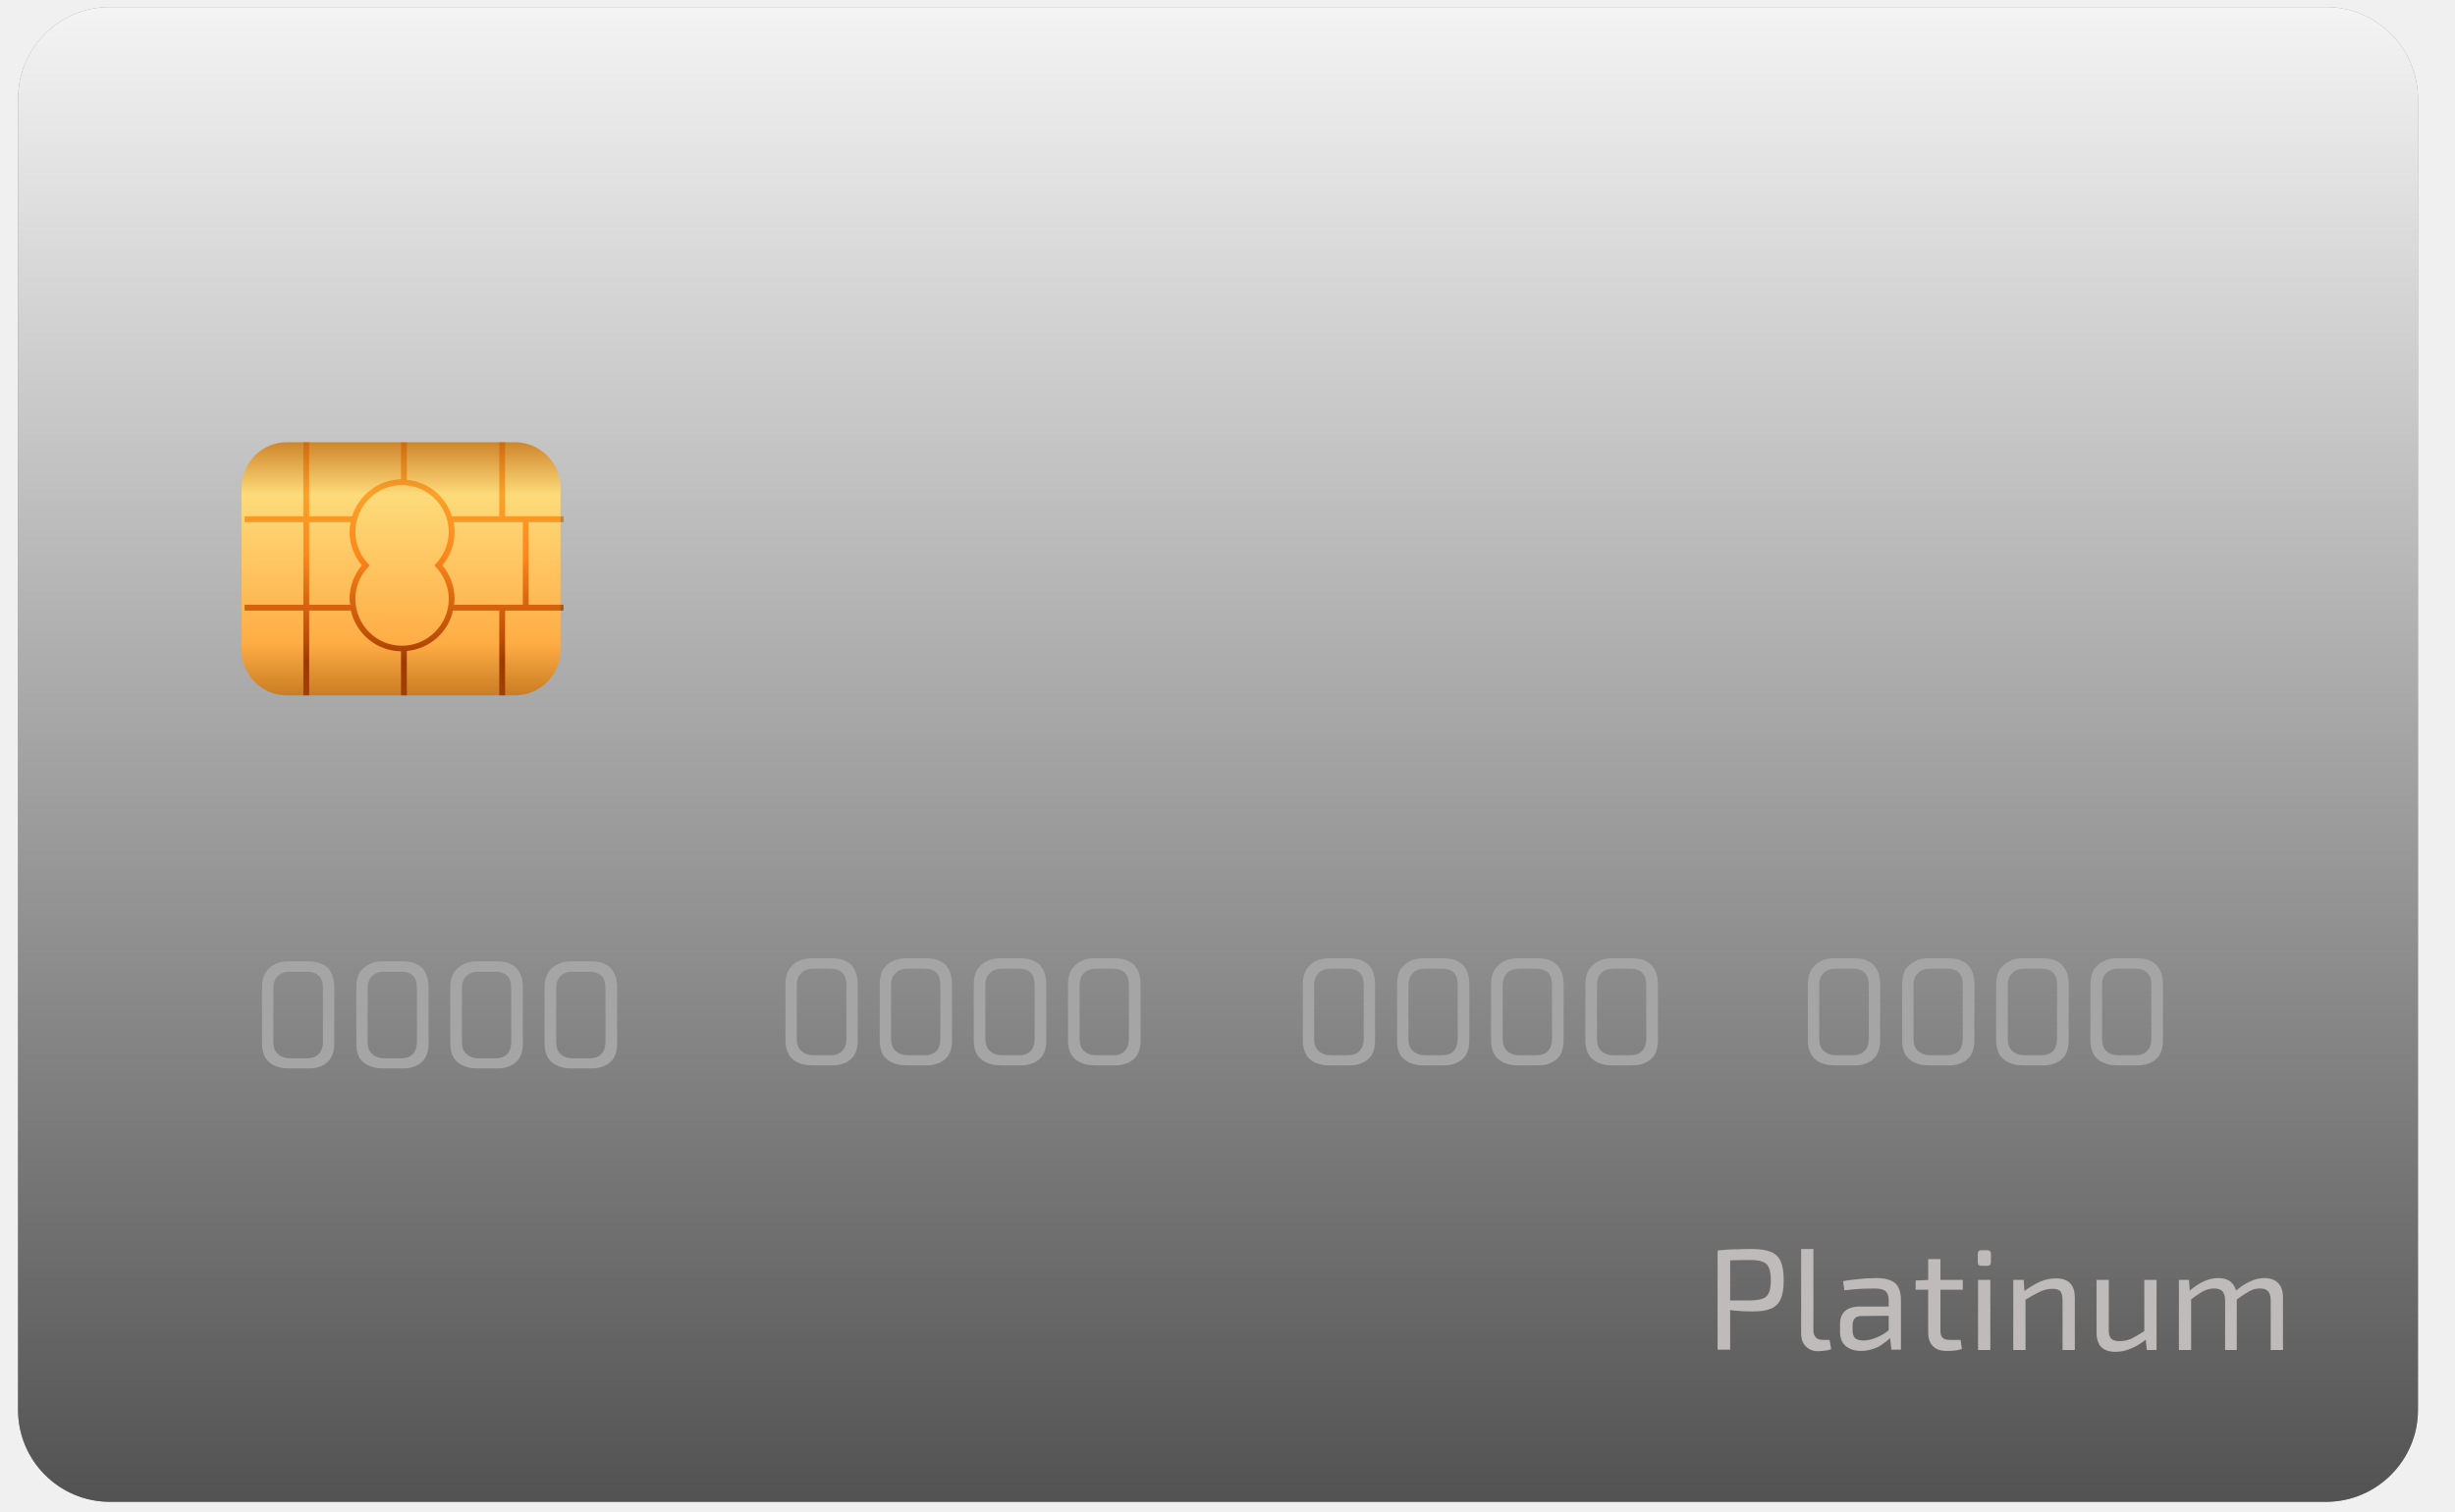
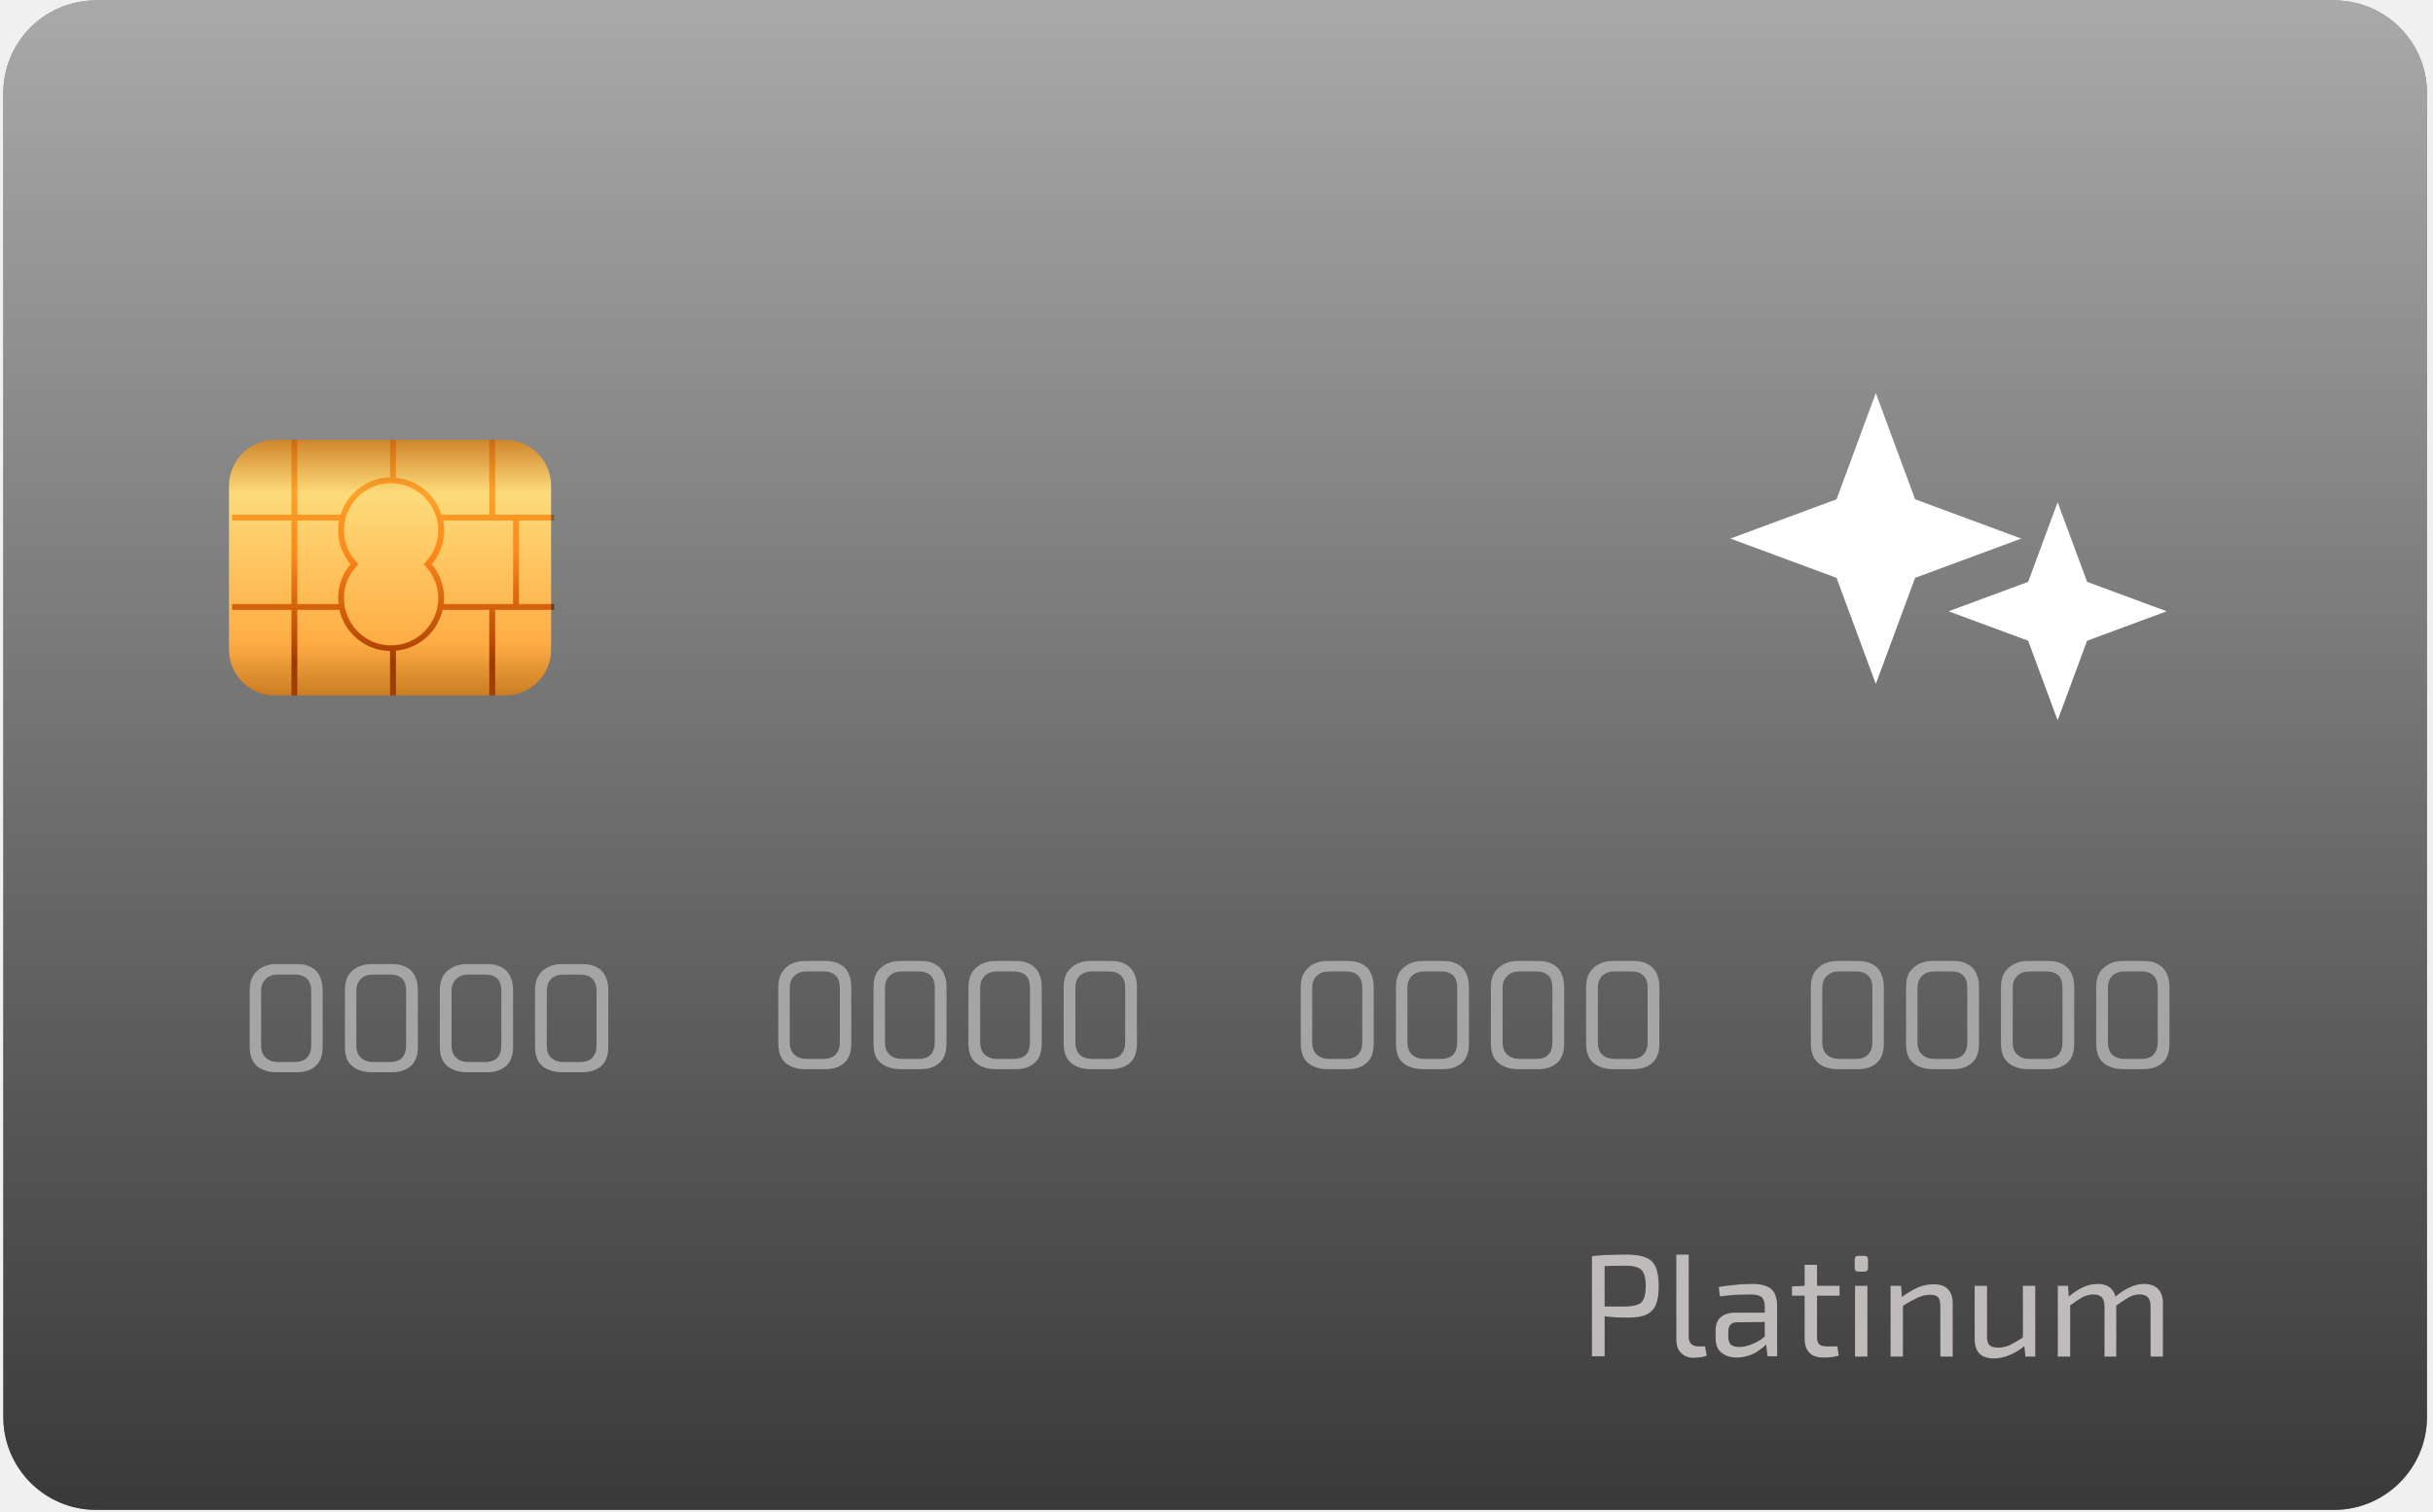
- <svg xmlns="http://www.w3.org/2000/svg" version="1.2" viewBox="0 0 802 494" width="802" height="494">
-   <defs>
-     <linearGradient id="g1" x1="397.9" y1="739.7" x2="397.9" y2="-31.9" gradientUnits="userSpaceOnUse">
-       <stop offset="0" stop-color="#000000" />
-       <stop offset="1" stop-color="#ffffff" />
-     </linearGradient>
-     <linearGradient id="g2" x1="163.7" y1="122.3" x2="163.7" y2="330.8" gradientUnits="userSpaceOnUse">
-       <stop offset="0" stop-color="#ffca3f" />
-       <stop offset=".097" stop-color="#ca7c22" />
-       <stop offset=".189" stop-color="#fddb7a" />
-       <stop offset=".42" stop-color="#ffad45" />
-       <stop offset=".554" stop-color="#a95f0d" />
-       <stop offset=".656" stop-color="#ffad45" />
-       <stop offset=".79" stop-color="#ffff9b" />
-       <stop offset="1" stop-color="#ffca3f" />
-     </linearGradient>
-     <linearGradient id="g3" x1="164.7" y1="71.8" x2="164.7" y2="332.8" gradientUnits="userSpaceOnUse">
-       <stop offset="0" stop-color="#ffca3f" />
-       <stop offset=".097" stop-color="#ca7c22" />
-       <stop offset=".189" stop-color="#fddb7a" />
-       <stop offset=".42" stop-color="#ffad45" />
-       <stop offset=".554" stop-color="#a95f0d" />
-       <stop offset=".656" stop-color="#ffad45" />
-       <stop offset=".79" stop-color="#ffff9b" />
-       <stop offset="1" stop-color="#ffca3f" />
-     </linearGradient>
-   </defs>
-   <style>
- 		.s0 { fill: #595959 } 
- 		.s1 { fill: url(#g1) } 
- 		.s2 { fill: url(#g2) } 
- 		.s3 { mix-blend-mode: multiply;fill: url(#g3) } 
- 		.s4 { fill: #a5a5a5 } 
- 		.s5 { fill: #bfbbbb } 
- 	</style>
-   <g id="_Artboards_">
- 	</g>
-   <g id="Layer 1">
-     <g id="&lt;Group&gt;">
-       <g id="&lt;Group&gt;">
-         <g id="&lt;Group&gt;" style="opacity: .7">
-           <g id="&lt;Group&gt;">
- 					</g>
-           <path id="&lt;Path&gt;" class="s0" d="m789.9 460.7c0 16.5-13.5 30-30 30h-724c-16.6 0-30-13.5-30-30v-428.4c0-16.6 13.4-30 30-30h724c16.5 0 30 13.4 30 30z" />
-         </g>
-         <g id="&lt;Group&gt;">
-           <path id="&lt;Path&gt;" class="s1" d="m789.9 460.7c0 16.5-13.5 30-30 30h-724c-16.6 0-30-13.5-30-30v-428.4c0-16.6 13.4-30 30-30h724c16.5 0 30 13.4 30 30z" />
-         </g>
-         <g id="&lt;Group&gt;">
-           <path id="&lt;Path&gt;" class="s2" d="m183.1 212.3c0 8.2-6.6 14.9-14.9 14.9h-74.5c-8.2 0-14.8-6.7-14.8-14.9v-52.9c0-8.2 6.6-14.9 14.8-14.9h74.5c8.3 0 14.9 6.7 14.9 14.9z" />
-           <path id="&lt;Compound Path&gt;" fill-rule="evenodd" class="s3" d="m172.7 170.6v27h11.4v1.9h-19.1v27.7h-1.9v-27.7h-15.1c-1.6 7.1-7.6 12.5-15.1 13.2v14.5h-1.9v-14.4c-8-0.1-14.6-5.7-16.4-13.3h-13.6v27.7h-1.9v-27.7h-19.2v-1.9h19.2v-27h-19.2v-1.9h19.2v-24.2h1.9v24.2h14c2.2-6.9 8.5-11.9 16-12.1v-12.1h1.9v12.3c7 0.6 12.7 5.4 14.7 11.9h15.5v-24.2h1.9v24.2h19.1v1.9zm-58.5 25.1c0-4 1.4-7.9 4-11-2.6-3.1-4-6.9-4-10.9q0-1.7 0.3-3.2h-13.5v27h13.4c-0.1-0.6-0.2-1.2-0.2-1.9zm32.4 0c0-3.8-1.5-7.5-4.1-10.3l-0.6-0.7 0.6-0.6c2.6-2.9 4.1-6.5 4.1-10.3 0-8.4-6.9-15.3-15.3-15.3-8.4 0-15.2 6.9-15.2 15.3 0 3.8 1.4 7.4 4.1 10.3l0.5 0.6-0.5 0.7c-2.7 2.8-4.1 6.5-4.1 10.3 0 8.4 6.8 15.3 15.2 15.3 8.4 0 15.3-6.9 15.3-15.3zm24.2-25.1h-22.6q0.3 1.5 0.3 3.2c0 4-1.4 7.8-4 10.9 2.6 3.1 4 7 4 11 0 0.7-0.1 1.3-0.2 1.9h22.5z" />
-           <path id="0000" class="s4" aria-label="0000" d="m100.9 349.1h-6.7q-2.5 0-4.5-0.9-1.9-0.8-3-2.6-1.1-1.9-1.1-4.7v-18.4q0-2.7 1.1-4.6 1.1-1.8 3-2.8 2-1 4.5-1h6.7q2.9 0 4.7 1.1 1.9 1 2.7 2.9 0.9 1.9 0.9 4.4v18.4q0 4.2-2.3 6.2-2.2 2-6 2zm-6-3.3h5.1q2.9 0 4.2-1.5 1.3-1.4 1.3-3.9v-17.6q0-2.7-1.4-4-1.3-1.3-3.9-1.3h-5.4q-2.6 0-4 1.4-1.5 1.4-1.5 3.9v17.6q0 2.7 1.5 4 1.5 1.4 4.1 1.4zm36.8 3.3h-6.7q-2.5 0-4.5-0.9-1.9-0.8-3.1-2.6-1-1.9-1-4.7v-18.4q0-2.7 1-4.6 1.2-1.8 3.1-2.8 2-1 4.5-1h6.7q2.9 0 4.7 1.1 1.9 1 2.7 2.9 0.9 1.9 0.9 4.4v18.4q0 4.2-2.3 6.2-2.3 2-6 2zm-6-3.3h5.1q2.9 0 4.2-1.5 1.2-1.4 1.2-3.9v-17.6q0-2.7-1.3-4-1.3-1.3-3.9-1.3h-5.4q-2.6 0-4 1.4-1.5 1.4-1.5 3.9v17.6q0 2.7 1.5 4 1.5 1.4 4.1 1.4zm36.8 3.3h-6.8q-2.4 0-4.4-0.9-1.9-0.8-3.1-2.6-1.1-1.9-1.1-4.7v-18.4q0-2.7 1.1-4.6 1.2-1.8 3.1-2.8 2-1 4.4-1h6.8q2.9 0 4.7 1.1 1.8 1 2.7 2.9 0.9 1.9 0.9 4.4v18.4q0 4.2-2.3 6.2-2.3 2-6 2zm-6.1-3.3h5.2q2.9 0 4.2-1.5 1.2-1.4 1.2-3.9v-17.6q0-2.7-1.3-4-1.4-1.3-3.9-1.3h-5.4q-2.6 0-4 1.4-1.5 1.4-1.5 3.9v17.6q0 2.7 1.5 4 1.5 1.4 4 1.4zm36.8 3.3h-6.7q-2.5 0-4.4-0.9-2-0.8-3.1-2.6-1.1-1.9-1.1-4.7v-18.4q0-2.7 1.1-4.6 1.1-1.8 3.1-2.8 1.9-1 4.4-1h6.7q3 0 4.8 1.1 1.8 1 2.7 2.9 0.9 1.9 0.9 4.4v18.4q0 4.2-2.3 6.2-2.3 2-6.1 2zm-6-3.3h5.2q2.9 0 4.1-1.5 1.3-1.4 1.3-3.9v-17.6q0-2.7-1.4-4-1.3-1.3-3.9-1.3h-5.4q-2.5 0-4 1.4-1.4 1.4-1.4 3.9v17.6q0 2.7 1.4 4 1.5 1.4 4.1 1.4z" />
-           <path id="0000 copy" class="s4" aria-label="0000" d="m271.9 348.1h-6.7q-2.5 0-4.5-0.9-1.9-0.8-3-2.6-1.1-1.9-1.1-4.7v-18.4q0-2.7 1.1-4.6 1.1-1.8 3-2.8 2-1 4.5-1h6.7q2.9 0 4.7 1.1 1.9 1 2.7 2.9 0.9 1.9 0.9 4.4v18.4q0 4.2-2.3 6.2-2.2 2-6 2zm-6-3.3h5.1q2.9 0 4.2-1.5 1.3-1.4 1.3-3.9v-17.6q0-2.7-1.4-4-1.3-1.3-3.9-1.3h-5.4q-2.6 0-4 1.4-1.5 1.4-1.5 3.9v17.6q0 2.7 1.5 4 1.5 1.4 4.1 1.4zm36.8 3.3h-6.7q-2.5 0-4.5-0.9-1.9-0.8-3.1-2.6-1-1.9-1-4.7v-18.4q0-2.7 1-4.6 1.2-1.8 3.1-2.8 2-1 4.5-1h6.7q2.9 0 4.7 1.1 1.9 1 2.7 2.9 0.9 1.9 0.9 4.4v18.4q0 4.2-2.3 6.2-2.3 2-6 2zm-6-3.3h5.1q2.9 0 4.2-1.5 1.2-1.4 1.2-3.9v-17.6q0-2.7-1.3-4-1.3-1.3-3.9-1.3h-5.4q-2.6 0-4 1.4-1.5 1.4-1.5 3.9v17.6q0 2.7 1.5 4 1.5 1.4 4.1 1.4zm36.8 3.3h-6.8q-2.4 0-4.4-0.9-1.9-0.8-3.1-2.6-1.1-1.9-1.1-4.7v-18.4q0-2.7 1.1-4.6 1.2-1.8 3.1-2.8 2-1 4.4-1h6.8q2.9 0 4.7 1.1 1.8 1 2.7 2.9 0.9 1.9 0.9 4.4v18.4q0 4.2-2.3 6.2-2.3 2-6 2zm-6.1-3.3h5.2q2.9 0 4.2-1.5 1.2-1.4 1.2-3.9v-17.6q0-2.7-1.3-4-1.4-1.3-3.9-1.3h-5.4q-2.6 0-4 1.4-1.5 1.4-1.5 3.9v17.6q0 2.7 1.5 4 1.5 1.4 4 1.4zm36.8 3.3h-6.7q-2.5 0-4.4-0.9-2-0.8-3.1-2.6-1.1-1.9-1.1-4.7v-18.4q0-2.7 1.1-4.6 1.1-1.8 3.1-2.8 1.9-1 4.4-1h6.7q3 0 4.8 1.1 1.8 1 2.7 2.9 0.9 1.9 0.9 4.4v18.4q0 4.2-2.3 6.2-2.3 2-6.1 2zm-6-3.3h5.2q2.9 0 4.1-1.5 1.3-1.4 1.3-3.9v-17.6q0-2.7-1.4-4-1.3-1.3-3.9-1.3h-5.4q-2.5 0-4 1.4-1.4 1.4-1.4 3.9v17.6q0 2.7 1.4 4 1.5 1.4 4.1 1.4z" />
-           <path id="0000 copy 2" class="s4" aria-label="0000" d="m440.9 348.1h-6.7q-2.5 0-4.5-0.9-1.9-0.8-3-2.6-1.1-1.9-1.1-4.7v-18.4q0-2.7 1.1-4.6 1.1-1.8 3-2.8 2-1 4.5-1h6.7q2.9 0 4.7 1.1 1.9 1 2.7 2.9 0.9 1.9 0.9 4.4v18.4q0 4.2-2.3 6.2-2.2 2-6 2zm-6-3.3h5.1q2.9 0 4.2-1.5 1.3-1.4 1.3-3.9v-17.6q0-2.7-1.4-4-1.3-1.3-3.9-1.3h-5.4q-2.6 0-4 1.4-1.5 1.4-1.5 3.9v17.6q0 2.7 1.5 4 1.5 1.4 4.1 1.4zm36.8 3.3h-6.7q-2.5 0-4.5-0.9-1.9-0.8-3.1-2.6-1-1.9-1-4.7v-18.4q0-2.7 1-4.6 1.2-1.8 3.1-2.8 2-1 4.5-1h6.7q2.9 0 4.7 1.1 1.9 1 2.7 2.9 0.9 1.9 0.9 4.4v18.4q0 4.2-2.3 6.2-2.3 2-6 2zm-6-3.3h5.1q2.9 0 4.2-1.5 1.2-1.4 1.2-3.9v-17.6q0-2.7-1.3-4-1.3-1.3-3.9-1.3h-5.4q-2.6 0-4 1.4-1.5 1.4-1.5 3.9v17.6q0 2.7 1.5 4 1.5 1.4 4.1 1.4zm36.8 3.3h-6.8q-2.4 0-4.4-0.9-1.9-0.8-3.1-2.6-1.1-1.9-1.1-4.7v-18.4q0-2.7 1.1-4.6 1.2-1.8 3.1-2.8 2-1 4.4-1h6.8q2.9 0 4.7 1.1 1.8 1 2.7 2.9 0.9 1.9 0.9 4.4v18.4q0 4.2-2.3 6.2-2.3 2-6 2zm-6.1-3.3h5.2q2.9 0 4.2-1.5 1.2-1.4 1.2-3.9v-17.6q0-2.7-1.3-4-1.4-1.3-3.9-1.3h-5.4q-2.6 0-4 1.4-1.5 1.4-1.5 3.9v17.6q0 2.7 1.5 4 1.5 1.4 4 1.4zm36.8 3.3h-6.7q-2.5 0-4.4-0.9-2-0.8-3.1-2.6-1.1-1.9-1.1-4.7v-18.4q0-2.7 1.1-4.6 1.1-1.8 3.1-2.8 1.9-1 4.4-1h6.7q3 0 4.8 1.1 1.8 1 2.7 2.9 0.9 1.9 0.9 4.4v18.4q0 4.2-2.3 6.2-2.3 2-6.1 2zm-6-3.3h5.2q2.9 0 4.1-1.5 1.3-1.4 1.3-3.9v-17.6q0-2.7-1.4-4-1.3-1.3-3.9-1.3h-5.4q-2.5 0-4 1.4-1.4 1.4-1.4 3.9v17.6q0 2.7 1.4 4 1.5 1.4 4.1 1.4z" />
-           <path id="0000 copy 3" class="s4" aria-label="0000" d="m605.9 348.1h-6.7q-2.5 0-4.5-0.9-1.9-0.8-3-2.6-1.1-1.9-1.1-4.7v-18.4q0-2.7 1.1-4.6 1.1-1.8 3-2.8 2-1 4.5-1h6.7q2.9 0 4.7 1.1 1.9 1 2.7 2.9 0.9 1.9 0.9 4.4v18.4q0 4.2-2.3 6.2-2.2 2-6 2zm-6-3.3h5.1q2.9 0 4.2-1.5 1.3-1.4 1.3-3.9v-17.6q0-2.7-1.4-4-1.3-1.3-3.9-1.3h-5.4q-2.6 0-4 1.4-1.5 1.4-1.5 3.9v17.6q0 2.7 1.5 4 1.5 1.4 4.1 1.4zm36.8 3.3h-6.7q-2.5 0-4.5-0.9-1.9-0.8-3.1-2.6-1-1.9-1-4.7v-18.4q0-2.7 1-4.6 1.2-1.8 3.1-2.8 2-1 4.5-1h6.7q2.9 0 4.7 1.1 1.9 1 2.7 2.9 0.9 1.9 0.9 4.4v18.4q0 4.2-2.3 6.2-2.3 2-6 2zm-6-3.3h5.1q2.9 0 4.2-1.5 1.2-1.4 1.2-3.9v-17.6q0-2.7-1.3-4-1.3-1.3-3.9-1.3h-5.4q-2.6 0-4 1.4-1.5 1.4-1.5 3.9v17.6q0 2.7 1.5 4 1.5 1.4 4.1 1.4zm36.8 3.3h-6.8q-2.4 0-4.4-0.9-1.9-0.8-3.1-2.6-1.1-1.9-1.1-4.7v-18.4q0-2.7 1.1-4.6 1.2-1.8 3.1-2.8 2-1 4.4-1h6.8q2.9 0 4.7 1.1 1.8 1 2.7 2.9 0.9 1.9 0.9 4.4v18.4q0 4.2-2.3 6.2-2.3 2-6 2zm-6.1-3.3h5.2q2.9 0 4.2-1.5 1.2-1.4 1.2-3.9v-17.6q0-2.7-1.3-4-1.4-1.3-3.9-1.3h-5.4q-2.6 0-4 1.4-1.5 1.4-1.5 3.9v17.6q0 2.7 1.5 4 1.5 1.4 4 1.4zm36.8 3.3h-6.7q-2.5 0-4.4-0.9-2-0.8-3.1-2.6-1.1-1.9-1.1-4.7v-18.4q0-2.7 1.1-4.6 1.1-1.8 3.1-2.8 1.9-1 4.4-1h6.7q3 0 4.8 1.1 1.8 1 2.7 2.9 0.9 1.9 0.9 4.4v18.4q0 4.2-2.3 6.2-2.3 2-6.1 2zm-6-3.3h5.2q2.9 0 4.1-1.5 1.3-1.4 1.3-3.9v-17.6q0-2.7-1.4-4-1.3-1.3-3.9-1.3h-5.4q-2.5 0-4 1.4-1.4 1.4-1.4 3.9v17.6q0 2.7 1.4 4 1.5 1.4 4.1 1.4z" />
-         </g>
-         <g id="&lt;Group&gt;">
- 				</g>
-         <g id="&lt;Group&gt;">
- 				</g>
-         <g id="&lt;Group&gt;">
- 				</g>
-         <g id="&lt;Group&gt;">
- 				</g>
-         <g id="&lt;Group&gt;">
- 				</g>
-         <g id="&lt;Group&gt;">
-           <g id="&lt;Group&gt;">
- 					</g>
-         </g>
-         <path id="Text" class="s5" aria-label="Platinum" d="m572.2 408.1q3.9 0 6.2 0.9 2.3 0.9 3.3 3.1 1 2.2 1 6.2 0 4-1 6.2-1 2.2-3.2 3.1-2.1 0.9-5.8 0.9-2 0-3.8-0.1-1.8-0.1-3.3-0.3-1.5-0.2-2.6-0.4-1-0.1-1.4-0.3l0.1-2.5q2.5 0 5.2 0 2.6 0 5.3 0 2.3-0.1 3.7-0.6 1.4-0.5 2-2 0.6-1.4 0.6-4 0-2.6-0.6-4-0.6-1.5-2-2-1.4-0.6-3.7-0.6-3.9 0-6.7 0.1-2.8 0-3.8 0.1l-0.6-3.3q1.8-0.2 3.3-0.3 1.6-0.1 3.4-0.1 1.8-0.1 4.4-0.1zm-11.1 0.5h4.1v32.4h-4.1zm27.3-0.5h4v26.6q0 1.5 0.8 2.3 0.8 0.8 2.3 0.8h2.2l0.5 3q-0.4 0.2-1.2 0.4-0.8 0.1-1.6 0.2-0.8 0.1-1.4 0.1-2.5 0-4.1-1.6-1.5-1.5-1.5-4.3zm24.8 9.5q2.5 0 4.2 0.7 1.8 0.6 2.7 2.2 0.9 1.6 0.9 4.4v16.1h-3.1l-0.6-5-0.3-0.5v-10.6q0-2.1-1-3-1-0.9-3.7-0.9-1.8 0-4.5 0.1-2.7 0.2-5.3 0.5l-0.4-3q1.6-0.3 3.5-0.5 1.9-0.2 3.9-0.4 2-0.1 3.7-0.1zm-5.8 9.3h11.7v3l-11 0.1q-1.6 0-2.3 0.9-0.6 0.8-0.6 2.2v1.5q0 1.8 0.8 2.6 0.9 0.8 2.7 0.8 1.4 0 3-0.5 1.7-0.5 3.4-1.5 1.7-1 3.1-2.6v2.9q-0.5 0.7-1.5 1.6-1 0.8-2.3 1.7-1.3 0.8-3 1.3-1.6 0.5-3.5 0.5-2 0-3.5-0.7-1.6-0.7-2.5-2.1-0.8-1.5-0.8-3.5v-2.5q0-2.7 1.6-4.2 1.7-1.5 4.7-1.5zm22.5-15.5h4v23.3q0 1.7 0.7 2.4 0.7 0.7 2.4 0.7h3.5l0.4 3q-0.7 0.2-1.7 0.4-1 0.1-1.9 0.2-1 0-1.5 0-2.9 0-4.4-1.6-1.5-1.5-1.5-4.6zm0.4 6.8h10.9v3.2h-15.4v-3zm15.9 0h4v22.9h-4zm1.1-9.7h1.9q1.2 0 1.2 1.2v2.7q0 1.2-1.2 1.2h-1.9q-1.2 0-1.2-1.2v-2.7q0-1.2 1.2-1.2zm24.3 9.2q6.2 0 6.2 6.3v17.1h-4v-16q0-2.3-0.7-3.2-0.8-0.8-2.6-0.8-2.1 0-4.2 1-2.1 1-5 2.8l-0.2-2.9q2.7-2 5.3-3.2 2.6-1.1 5.2-1.1zm-13.9 0.5h3.4l0.3 4.4 0.3 0.7v17.8h-4zm27.2 0h4v16.1q-0.1 2.2 0.8 3.1 0.8 0.8 2.8 0.8 1.9 0 3.8-0.8 1.9-1 4.6-2.7l0.5 2.7q-2.7 2.2-5.2 3.2-2.5 1.1-5.1 1.1-6.2 0-6.2-6.3zm15.6 0h4v22.9h-3.2l-0.4-4.3-0.4-0.7zm39.2-0.6q2.9 0 4.5 1.6 1.6 1.6 1.6 4.7v17.2h-4v-16.1q0-2.1-0.8-3-0.8-1-2.7-1-1.3 0-2.4 0.4-1.1 0.4-2.4 1.3-1.3 0.8-3.2 2.2l-0.2-2.9q2.5-2.2 4.8-3.2 2.4-1.2 4.8-1.2zm-27.9 0.6h3.3l0.3 4.4 0.4 0.7v17.8h-4zm12.9-0.6q2.9 0 4.4 1.6 1.6 1.6 1.6 4.7v17.2h-3.8v-16.1q0-2.2-0.9-3.1-0.9-0.9-2.7-0.9-1.2 0-2.3 0.4-1.1 0.3-2.4 1.2-1.3 0.8-3.3 2.3l-0.3-2.9q2.5-2.2 4.9-3.3 2.3-1.1 4.8-1.1z" />
+ <svg xmlns="http://www.w3.org/2000/svg" width="362" height="225" viewBox="0 0 362 225" fill="none">
+   <g clip-path="url(#clip0_185_672)">
+     <g clip-path="url(#clip1_185_672)">
+       <g opacity="0.7">
+         <path d="M361.102 210.904C361.102 218.493 354.892 224.702 347.303 224.702H14.292C6.656 224.702 0.493 218.493 0.493 210.904V13.857C0.493 6.221 6.656 0.058 14.292 0.058H347.303C354.892 0.058 361.102 6.221 361.102 13.857V210.904Z" fill="#595959" />
      </g>
+       <path d="M361.102 210.904C361.102 218.493 354.892 224.702 347.303 224.702H14.292C6.656 224.702 0.493 218.493 0.493 210.904V13.857C0.493 6.221 6.656 0.058 14.292 0.058H347.303C354.892 0.058 361.102 6.221 361.102 13.857V210.904Z" fill="url(#paint0_linear_185_672)" />
+       <path d="M81.998 96.65C81.998 100.421 78.962 103.503 75.144 103.503H40.877C37.106 103.503 34.07 100.421 34.07 96.65V72.318C34.07 68.546 37.106 65.464 40.877 65.464H75.144C78.962 65.464 81.998 68.546 81.998 72.318V96.65Z" fill="url(#paint1_linear_185_672)" />
+       <path style="mix-blend-mode:multiply" fill-rule="evenodd" clip-rule="evenodd" d="M77.214 77.469V89.888H82.458V90.762H73.673V103.503H72.799V90.762H65.853C65.117 94.028 62.358 96.512 58.908 96.834V103.503H58.034V96.88C54.354 96.834 51.319 94.258 50.491 90.762H44.235V103.503H43.361V90.762H34.53V89.888H43.361V77.469H34.53V76.595H43.361V65.464H44.235V76.595H50.675C51.687 73.422 54.584 71.122 58.034 71.03V65.464H58.908V71.122C62.128 71.398 64.749 73.606 65.669 76.595H72.799V65.464H73.673V76.595H82.458V77.469H77.214ZM50.307 89.014C50.307 87.174 50.951 85.38 52.147 83.955C50.951 82.529 50.307 80.781 50.307 78.941C50.307 78.42 50.353 77.929 50.445 77.469H44.235V89.888H50.399C50.353 89.612 50.307 89.336 50.307 89.014ZM65.209 89.014C65.209 87.266 64.519 85.564 63.324 84.277L63.048 83.955L63.324 83.679C64.519 82.345 65.209 80.689 65.209 78.941C65.209 75.077 62.036 71.904 58.172 71.904C54.308 71.904 51.181 75.077 51.181 78.941C51.181 80.689 51.825 82.345 53.066 83.679L53.296 83.955L53.066 84.277C51.825 85.564 51.181 87.266 51.181 89.014C51.181 92.878 54.308 96.052 58.172 96.052C62.036 96.052 65.209 92.878 65.209 89.014ZM76.34 77.469H65.945C66.037 77.929 66.083 78.42 66.083 78.941C66.083 80.781 65.439 82.529 64.243 83.955C65.439 85.38 66.083 87.174 66.083 89.014C66.083 89.336 66.037 89.612 65.991 89.888H76.34V77.469Z" fill="url(#paint2_linear_185_672)" />
+       <path d="M44.189 159.572H41.108C40.341 159.572 39.651 159.434 39.038 159.158C38.455 158.913 37.995 158.514 37.658 157.962C37.321 157.38 37.152 156.659 37.152 155.8V147.337C37.152 146.509 37.321 145.804 37.658 145.221C37.995 144.669 38.455 144.24 39.038 143.933C39.651 143.627 40.341 143.474 41.108 143.474H44.189C45.078 143.474 45.799 143.642 46.351 143.979C46.934 144.286 47.348 144.731 47.593 145.313C47.869 145.896 48.007 146.571 48.007 147.337V155.8C48.007 157.088 47.654 158.039 46.949 158.652C46.274 159.265 45.355 159.572 44.189 159.572ZM41.429 158.054H43.775C44.664 158.054 45.309 157.824 45.707 157.364C46.106 156.935 46.305 156.337 46.305 155.57V147.475C46.305 146.647 46.09 146.034 45.661 145.635C45.263 145.237 44.664 145.037 43.867 145.037H41.383C40.586 145.037 39.973 145.252 39.544 145.681C39.084 146.111 38.854 146.709 38.854 147.475V155.57C38.854 156.398 39.084 157.012 39.544 157.41C40.004 157.84 40.632 158.054 41.429 158.054ZM58.356 159.572H55.274C54.508 159.572 53.818 159.434 53.205 159.158C52.622 158.913 52.147 158.514 51.779 157.962C51.472 157.38 51.319 156.659 51.319 155.8V147.337C51.319 146.509 51.472 145.804 51.779 145.221C52.147 144.669 52.622 144.24 53.205 143.933C53.818 143.627 54.508 143.474 55.274 143.474H58.356C59.245 143.474 59.966 143.642 60.518 143.979C61.1 144.286 61.514 144.731 61.76 145.313C62.036 145.896 62.174 146.571 62.174 147.337V155.8C62.174 157.088 61.821 158.039 61.116 158.652C60.41 159.265 59.491 159.572 58.356 159.572ZM55.596 158.054H57.942C58.831 158.054 59.475 157.824 59.874 157.364C60.242 156.935 60.426 156.337 60.426 155.57V147.475C60.426 146.647 60.227 146.034 59.828 145.635C59.429 145.237 58.831 145.037 58.034 145.037H55.55C54.753 145.037 54.14 145.252 53.71 145.681C53.251 146.111 53.02 146.709 53.02 147.475V155.57C53.02 156.398 53.251 157.012 53.71 157.41C54.17 157.84 54.799 158.054 55.596 158.054ZM72.523 159.572H69.395C68.659 159.572 67.984 159.434 67.371 159.158C66.789 158.913 66.313 158.514 65.945 157.962C65.608 157.38 65.439 156.659 65.439 155.8V147.337C65.439 146.509 65.608 145.804 65.945 145.221C66.313 144.669 66.789 144.24 67.371 143.933C67.984 143.627 68.659 143.474 69.395 143.474H72.523C73.412 143.474 74.133 143.642 74.685 143.979C75.237 144.286 75.65 144.731 75.927 145.313C76.203 145.896 76.341 146.571 76.341 147.337V155.8C76.341 157.088 75.988 158.039 75.283 158.652C74.577 159.265 73.657 159.572 72.523 159.572ZM69.717 158.054H72.109C72.998 158.054 73.642 157.824 74.041 157.364C74.409 156.935 74.593 156.337 74.593 155.57V147.475C74.593 146.647 74.393 146.034 73.995 145.635C73.565 145.237 72.967 145.037 72.201 145.037H69.717C68.92 145.037 68.306 145.252 67.877 145.681C67.417 146.111 67.187 146.709 67.187 147.475V155.57C67.187 156.398 67.417 157.012 67.877 157.41C68.337 157.84 68.95 158.054 69.717 158.054ZM86.644 159.572H83.562C82.795 159.572 82.121 159.434 81.538 159.158C80.925 158.913 80.449 158.514 80.112 157.962C79.775 157.38 79.606 156.659 79.606 155.8V147.337C79.606 146.509 79.775 145.804 80.112 145.221C80.449 144.669 80.925 144.24 81.538 143.933C82.121 143.627 82.795 143.474 83.562 143.474H86.644C87.564 143.474 88.299 143.642 88.851 143.979C89.403 144.286 89.817 144.731 90.093 145.313C90.369 145.896 90.507 146.571 90.507 147.337V155.8C90.507 157.088 90.155 158.039 89.449 158.652C88.744 159.265 87.809 159.572 86.644 159.572ZM83.884 158.054H86.276C87.165 158.054 87.793 157.824 88.161 157.364C88.56 156.935 88.759 156.337 88.759 155.57V147.475C88.759 146.647 88.545 146.034 88.115 145.635C87.717 145.237 87.119 145.037 86.322 145.037H83.838C83.071 145.037 82.458 145.252 81.998 145.681C81.569 146.111 81.354 146.709 81.354 147.475V155.57C81.354 156.398 81.569 157.012 81.998 157.41C82.458 157.84 83.087 158.054 83.884 158.054Z" fill="#A5A5A5" />
+       <path d="M122.842 159.112H119.761C118.994 159.112 118.304 158.974 117.691 158.698C117.108 158.453 116.648 158.054 116.311 157.502C115.974 156.92 115.805 156.199 115.805 155.34V146.877C115.805 146.049 115.974 145.344 116.311 144.761C116.648 144.209 117.108 143.78 117.691 143.474C118.304 143.167 118.994 143.014 119.761 143.014H122.842C123.732 143.014 124.452 143.182 125.004 143.52C125.587 143.826 126.001 144.271 126.246 144.853C126.522 145.436 126.66 146.111 126.66 146.877V155.34C126.66 156.628 126.307 157.579 125.602 158.192C124.927 158.806 124.008 159.112 122.842 159.112ZM120.083 157.594H122.428C123.318 157.594 123.962 157.364 124.36 156.904C124.759 156.475 124.958 155.877 124.958 155.11V147.015C124.958 146.187 124.743 145.574 124.314 145.175C123.916 144.777 123.318 144.577 122.52 144.577H120.037C119.239 144.577 118.626 144.792 118.197 145.221C117.737 145.651 117.507 146.249 117.507 147.015V155.11C117.507 155.938 117.737 156.552 118.197 156.95C118.657 157.38 119.285 157.594 120.083 157.594ZM137.009 159.112H133.927C133.161 159.112 132.471 158.974 131.858 158.698C131.275 158.453 130.8 158.054 130.432 157.502C130.125 156.92 129.972 156.199 129.972 155.34V146.877C129.972 146.049 130.125 145.344 130.432 144.761C130.8 144.209 131.275 143.78 131.858 143.474C132.471 143.167 133.161 143.014 133.927 143.014H137.009C137.898 143.014 138.619 143.182 139.171 143.52C139.754 143.826 140.167 144.271 140.413 144.853C140.689 145.436 140.827 146.111 140.827 146.877V155.34C140.827 156.628 140.474 157.579 139.769 158.192C139.064 158.806 138.144 159.112 137.009 159.112ZM134.249 157.594H136.595C137.484 157.594 138.128 157.364 138.527 156.904C138.895 156.475 139.079 155.877 139.079 155.11V147.015C139.079 146.187 138.88 145.574 138.481 145.175C138.082 144.777 137.484 144.577 136.687 144.577H134.203C133.406 144.577 132.793 144.792 132.363 145.221C131.904 145.651 131.674 146.249 131.674 147.015V155.11C131.674 155.938 131.904 156.552 132.363 156.95C132.823 157.38 133.452 157.594 134.249 157.594ZM151.176 159.112H148.048C147.312 159.112 146.638 158.974 146.024 158.698C145.442 158.453 144.966 158.054 144.598 157.502C144.261 156.92 144.092 156.199 144.092 155.34V146.877C144.092 146.049 144.261 145.344 144.598 144.761C144.966 144.209 145.442 143.78 146.024 143.474C146.638 143.167 147.312 143.014 148.048 143.014H151.176C152.065 143.014 152.786 143.182 153.338 143.52C153.89 143.826 154.304 144.271 154.58 144.853C154.856 145.436 154.994 146.111 154.994 146.877V155.34C154.994 156.628 154.641 157.579 153.936 158.192C153.23 158.806 152.31 159.112 151.176 159.112ZM148.37 157.594H150.762C151.651 157.594 152.295 157.364 152.694 156.904C153.062 156.475 153.246 155.877 153.246 155.11V147.015C153.246 146.187 153.046 145.574 152.648 145.175C152.218 144.777 151.62 144.577 150.854 144.577H148.37C147.573 144.577 146.96 144.792 146.53 145.221C146.07 145.651 145.84 146.249 145.84 147.015V155.11C145.84 155.938 146.07 156.552 146.53 156.95C146.99 157.38 147.604 157.594 148.37 157.594ZM165.297 159.112H162.215C161.448 159.112 160.774 158.974 160.191 158.698C159.578 158.453 159.103 158.054 158.765 157.502C158.428 156.92 158.259 156.199 158.259 155.34V146.877C158.259 146.049 158.428 145.344 158.765 144.761C159.103 144.209 159.578 143.78 160.191 143.474C160.774 143.167 161.448 143.014 162.215 143.014H165.297C166.217 143.014 166.953 143.182 167.504 143.52C168.056 143.826 168.47 144.271 168.746 144.853C169.022 145.436 169.16 146.111 169.16 146.877V155.34C169.16 156.628 168.808 157.579 168.102 158.192C167.397 158.806 166.462 159.112 165.297 159.112ZM162.537 157.594H164.929C165.818 157.594 166.447 157.364 166.815 156.904C167.213 156.475 167.412 155.877 167.412 155.11V147.015C167.412 146.187 167.198 145.574 166.769 145.175C166.37 144.777 165.772 144.577 164.975 144.577H162.491C161.724 144.577 161.111 144.792 160.651 145.221C160.222 145.651 160.007 146.249 160.007 147.015V155.11C160.007 155.938 160.222 156.552 160.651 156.95C161.111 157.38 161.74 157.594 162.537 157.594Z" fill="#A5A5A5" />
+       <path d="M200.576 159.112H197.494C196.727 159.112 196.037 158.974 195.424 158.698C194.842 158.453 194.382 158.054 194.044 157.502C193.707 156.92 193.538 156.199 193.538 155.34V146.877C193.538 146.049 193.707 145.344 194.044 144.761C194.382 144.209 194.842 143.78 195.424 143.474C196.037 143.167 196.727 143.014 197.494 143.014H200.576C201.465 143.014 202.186 143.182 202.738 143.52C203.32 143.826 203.734 144.271 203.979 144.853C204.255 145.436 204.393 146.111 204.393 146.877V155.34C204.393 156.628 204.041 157.579 203.335 158.192C202.661 158.806 201.741 159.112 200.576 159.112ZM197.816 157.594H200.162C201.051 157.594 201.695 157.364 202.094 156.904C202.492 156.475 202.692 155.877 202.692 155.11V147.015C202.692 146.187 202.477 145.574 202.048 145.175C201.649 144.777 201.051 144.577 200.254 144.577H197.77C196.973 144.577 196.359 144.792 195.93 145.221C195.47 145.651 195.24 146.249 195.24 147.015V155.11C195.24 155.938 195.47 156.552 195.93 156.95C196.39 157.38 197.019 157.594 197.816 157.594ZM214.742 159.112H211.661C210.894 159.112 210.204 158.974 209.591 158.698C209.008 158.453 208.533 158.054 208.165 157.502C207.858 156.92 207.705 156.199 207.705 155.34V146.877C207.705 146.049 207.858 145.344 208.165 144.761C208.533 144.209 209.008 143.78 209.591 143.474C210.204 143.167 210.894 143.014 211.661 143.014H214.742C215.632 143.014 216.352 143.182 216.904 143.52C217.487 143.826 217.901 144.271 218.146 144.853C218.422 145.436 218.56 146.111 218.56 146.877V155.34C218.56 156.628 218.208 157.579 217.502 158.192C216.797 158.806 215.877 159.112 214.742 159.112ZM211.983 157.594H214.329C215.218 157.594 215.862 157.364 216.26 156.904C216.628 156.475 216.812 155.877 216.812 155.11V147.015C216.812 146.187 216.613 145.574 216.214 145.175C215.816 144.777 215.218 144.577 214.421 144.577H211.937C211.139 144.577 210.526 144.792 210.097 145.221C209.637 145.651 209.407 146.249 209.407 147.015V155.11C209.407 155.938 209.637 156.552 210.097 156.95C210.557 157.38 211.185 157.594 211.983 157.594ZM228.909 159.112H225.782C225.046 159.112 224.371 158.974 223.758 158.698C223.175 158.453 222.7 158.054 222.332 157.502C221.995 156.92 221.826 156.199 221.826 155.34V146.877C221.826 146.049 221.995 145.344 222.332 144.761C222.7 144.209 223.175 143.78 223.758 143.474C224.371 143.167 225.046 143.014 225.782 143.014H228.909C229.799 143.014 230.519 143.182 231.071 143.52C231.623 143.826 232.037 144.271 232.313 144.853C232.589 145.436 232.727 146.111 232.727 146.877V155.34C232.727 156.628 232.374 157.579 231.669 158.192C230.964 158.806 230.044 159.112 228.909 159.112ZM226.104 157.594H228.495C229.385 157.594 230.028 157.364 230.427 156.904C230.795 156.475 230.979 155.877 230.979 155.11V147.015C230.979 146.187 230.78 145.574 230.381 145.175C229.952 144.777 229.354 144.577 228.587 144.577H226.104C225.306 144.577 224.693 144.792 224.264 145.221C223.804 145.651 223.574 146.249 223.574 147.015V155.11C223.574 155.938 223.804 156.552 224.264 156.95C224.724 157.38 225.337 157.594 226.104 157.594ZM243.03 159.112H239.948C239.182 159.112 238.507 158.974 237.924 158.698C237.311 158.453 236.836 158.054 236.499 157.502C236.161 156.92 235.993 156.199 235.993 155.34V146.877C235.993 146.049 236.161 145.344 236.499 144.761C236.836 144.209 237.311 143.78 237.924 143.474C238.507 143.167 239.182 143.014 239.948 143.014H243.03C243.95 143.014 244.686 143.182 245.238 143.52C245.79 143.826 246.204 144.271 246.48 144.853C246.756 145.436 246.894 146.111 246.894 146.877V155.34C246.894 156.628 246.541 157.579 245.836 158.192C245.131 158.806 244.195 159.112 243.03 159.112ZM240.27 157.594H242.662C243.551 157.594 244.18 157.364 244.548 156.904C244.947 156.475 245.146 155.877 245.146 155.11V147.015C245.146 146.187 244.931 145.574 244.502 145.175C244.103 144.777 243.505 144.577 242.708 144.577H240.224C239.458 144.577 238.844 144.792 238.384 145.221C237.955 145.651 237.741 146.249 237.741 147.015V155.11C237.741 155.938 237.955 156.552 238.384 156.95C238.844 157.38 239.473 157.594 240.27 157.594Z" fill="#A5A5A5" />
+       <path d="M276.469 159.112H273.387C272.621 159.112 271.931 158.974 271.317 158.698C270.735 158.453 270.275 158.054 269.938 157.502C269.6 156.92 269.432 156.199 269.432 155.34V146.877C269.432 146.049 269.6 145.344 269.938 144.761C270.275 144.209 270.735 143.78 271.317 143.474C271.931 143.167 272.621 143.014 273.387 143.014H276.469C277.358 143.014 278.079 143.182 278.631 143.52C279.213 143.826 279.627 144.271 279.873 144.853C280.149 145.436 280.287 146.111 280.287 146.877V155.34C280.287 156.628 279.934 157.579 279.229 158.192C278.554 158.806 277.634 159.112 276.469 159.112ZM273.709 157.594H276.055C276.944 157.594 277.588 157.364 277.987 156.904C278.386 156.475 278.585 155.877 278.585 155.11V147.015C278.585 146.187 278.37 145.574 277.941 145.175C277.542 144.777 276.944 144.577 276.147 144.577H273.663C272.866 144.577 272.253 144.792 271.823 145.221C271.363 145.651 271.133 146.249 271.133 147.015V155.11C271.133 155.938 271.363 156.552 271.823 156.95C272.283 157.38 272.912 157.594 273.709 157.594ZM290.636 159.112H287.554C286.787 159.112 286.098 158.974 285.484 158.698C284.902 158.453 284.426 158.054 284.058 157.502C283.752 156.92 283.598 156.199 283.598 155.34V146.877C283.598 146.049 283.752 145.344 284.058 144.761C284.426 144.209 284.902 143.78 285.484 143.474C286.098 143.167 286.787 143.014 287.554 143.014H290.636C291.525 143.014 292.246 143.182 292.798 143.52C293.38 143.826 293.794 144.271 294.04 144.853C294.315 145.436 294.453 146.111 294.453 146.877V155.34C294.453 156.628 294.101 157.579 293.396 158.192C292.69 158.806 291.77 159.112 290.636 159.112ZM287.876 157.594H290.222C291.111 157.594 291.755 157.364 292.154 156.904C292.522 156.475 292.706 155.877 292.706 155.11V147.015C292.706 146.187 292.506 145.574 292.108 145.175C291.709 144.777 291.111 144.577 290.314 144.577H287.83C287.033 144.577 286.42 144.792 285.99 145.221C285.53 145.651 285.3 146.249 285.3 147.015V155.11C285.3 155.938 285.53 156.552 285.99 156.95C286.45 157.38 287.079 157.594 287.876 157.594ZM304.803 159.112H301.675C300.939 159.112 300.264 158.974 299.651 158.698C299.068 158.453 298.593 158.054 298.225 157.502C297.888 156.92 297.719 156.199 297.719 155.34V146.877C297.719 146.049 297.888 145.344 298.225 144.761C298.593 144.209 299.068 143.78 299.651 143.474C300.264 143.167 300.939 143.014 301.675 143.014H304.803C305.692 143.014 306.412 143.182 306.964 143.52C307.516 143.826 307.93 144.271 308.206 144.853C308.482 145.436 308.62 146.111 308.62 146.877V155.34C308.62 156.628 308.268 157.579 307.562 158.192C306.857 158.806 305.937 159.112 304.803 159.112ZM301.997 157.594H304.389C305.278 157.594 305.922 157.364 306.32 156.904C306.688 156.475 306.872 155.877 306.872 155.11V147.015C306.872 146.187 306.673 145.574 306.274 145.175C305.845 144.777 305.247 144.577 304.481 144.577H301.997C301.2 144.577 300.586 144.792 300.157 145.221C299.697 145.651 299.467 146.249 299.467 147.015V155.11C299.467 155.938 299.697 156.552 300.157 156.95C300.617 157.38 301.23 157.594 301.997 157.594ZM318.923 159.112H315.842C315.075 159.112 314.4 158.974 313.818 158.698C313.205 158.453 312.729 158.054 312.392 157.502C312.055 156.92 311.886 156.199 311.886 155.34V146.877C311.886 146.049 312.055 145.344 312.392 144.761C312.729 144.209 313.205 143.78 313.818 143.474C314.4 143.167 315.075 143.014 315.842 143.014H318.923C319.843 143.014 320.579 143.182 321.131 143.52C321.683 143.826 322.097 144.271 322.373 144.853C322.649 145.436 322.787 146.111 322.787 146.877V155.34C322.787 156.628 322.434 157.579 321.729 158.192C321.024 158.806 320.089 159.112 318.923 159.112ZM316.164 157.594H318.555C319.445 157.594 320.073 157.364 320.441 156.904C320.84 156.475 321.039 155.877 321.039 155.11V147.015C321.039 146.187 320.825 145.574 320.395 145.175C319.997 144.777 319.399 144.577 318.601 144.577H316.118C315.351 144.577 314.738 144.792 314.278 145.221C313.848 145.651 313.634 146.249 313.634 147.015V155.11C313.634 155.938 313.848 156.552 314.278 156.95C314.738 157.38 315.366 157.594 316.164 157.594Z" fill="#A5A5A5" />
+       <path d="M241.968 186.71C243.164 186.71 244.115 186.848 244.82 187.124C245.525 187.4 246.031 187.875 246.338 188.55C246.645 189.224 246.798 190.175 246.798 191.401C246.798 192.628 246.645 193.579 246.338 194.253C246.031 194.928 245.541 195.403 244.866 195.679C244.222 195.955 243.333 196.093 242.198 196.093C241.585 196.093 241.002 196.078 240.451 196.047C239.899 196.016 239.393 195.97 238.933 195.909C238.473 195.848 238.074 195.786 237.737 195.725C237.43 195.694 237.215 195.648 237.093 195.587L237.139 194.437C237.905 194.437 238.703 194.437 239.531 194.437C240.328 194.437 241.14 194.437 241.968 194.437C242.674 194.406 243.241 194.314 243.67 194.161C244.1 194.008 244.406 193.701 244.59 193.241C244.774 192.812 244.866 192.199 244.866 191.401C244.866 190.604 244.774 189.991 244.59 189.562C244.406 189.102 244.1 188.795 243.67 188.642C243.241 188.458 242.674 188.366 241.968 188.366C240.772 188.366 239.745 188.381 238.887 188.412C238.028 188.412 237.445 188.427 237.139 188.458L236.863 186.94C237.415 186.878 237.921 186.832 238.381 186.802C238.871 186.771 239.393 186.756 239.945 186.756C240.496 186.725 241.171 186.71 241.968 186.71ZM236.863 186.94H238.749V201.842H236.863V186.94ZM249.42 186.71H251.26V198.945C251.26 199.405 251.382 199.757 251.628 200.003C251.873 200.248 252.225 200.371 252.685 200.371H253.697L253.927 201.75C253.805 201.812 253.621 201.873 253.375 201.934C253.13 201.965 252.885 201.996 252.639 202.026C252.394 202.057 252.179 202.072 251.995 202.072C251.229 202.072 250.6 201.827 250.11 201.337C249.65 200.877 249.42 200.217 249.42 199.359V186.71ZM260.827 191.079C261.593 191.079 262.237 191.187 262.759 191.401C263.311 191.585 263.724 191.923 264 192.413C264.276 192.904 264.414 193.579 264.414 194.437V201.842H262.989L262.713 199.543L262.575 199.313V194.437C262.575 193.793 262.421 193.333 262.115 193.057C261.808 192.781 261.241 192.643 260.413 192.643C259.861 192.643 259.171 192.659 258.343 192.689C257.515 192.751 256.702 192.827 255.905 192.919L255.721 191.539C256.212 191.447 256.748 191.371 257.331 191.309C257.914 191.248 258.512 191.187 259.125 191.125C259.738 191.095 260.305 191.079 260.827 191.079ZM258.159 195.357H263.54V196.737L258.481 196.783C257.99 196.783 257.638 196.921 257.423 197.197C257.239 197.442 257.147 197.779 257.147 198.209V198.899C257.147 199.451 257.27 199.849 257.515 200.095C257.791 200.34 258.205 200.463 258.757 200.463C259.186 200.463 259.646 200.386 260.137 200.233C260.658 200.079 261.179 199.849 261.701 199.543C262.222 199.236 262.697 198.837 263.127 198.347V199.681C262.973 199.895 262.743 200.141 262.437 200.417C262.13 200.662 261.777 200.923 261.379 201.199C260.98 201.444 260.52 201.643 259.999 201.796C259.508 201.95 258.972 202.026 258.389 202.026C257.776 202.026 257.239 201.919 256.779 201.704C256.288 201.49 255.905 201.168 255.629 200.739C255.384 200.279 255.261 199.742 255.261 199.129V197.979C255.261 197.151 255.507 196.507 255.997 196.047C256.518 195.587 257.239 195.357 258.159 195.357ZM268.508 188.228H270.348V198.945C270.348 199.466 270.455 199.834 270.67 200.049C270.885 200.263 271.252 200.371 271.774 200.371H273.384L273.568 201.75C273.353 201.812 273.092 201.873 272.786 201.934C272.479 201.965 272.188 201.996 271.912 202.026C271.605 202.026 271.375 202.026 271.222 202.026C270.333 202.026 269.658 201.781 269.198 201.291C268.738 200.831 268.508 200.125 268.508 199.175V188.228ZM268.692 191.355H273.706V192.827H266.622V191.447L268.692 191.355ZM276.005 191.355H277.845V201.888H276.005V191.355ZM276.511 186.894H277.385C277.753 186.894 277.937 187.078 277.937 187.446V188.688C277.937 189.056 277.753 189.24 277.385 189.24H276.511C276.143 189.24 275.959 189.056 275.959 188.688V187.446C275.959 187.078 276.143 186.894 276.511 186.894ZM287.688 191.125C289.59 191.125 290.54 192.091 290.54 194.023V201.888H288.7V194.529C288.7 193.824 288.593 193.333 288.378 193.057C288.133 192.812 287.734 192.689 287.182 192.689C286.539 192.689 285.895 192.843 285.251 193.149C284.607 193.456 283.84 193.885 282.951 194.437L282.859 193.103C283.687 192.49 284.499 191.999 285.297 191.631C286.094 191.294 286.891 191.125 287.688 191.125ZM281.295 191.355H282.859L282.997 193.379L283.135 193.701V201.888H281.295V191.355ZM293.806 191.355H295.646V198.761C295.615 199.435 295.738 199.911 296.014 200.187C296.259 200.432 296.688 200.555 297.302 200.555C297.884 200.555 298.467 200.432 299.049 200.187C299.632 199.88 300.337 199.466 301.165 198.945L301.395 200.187C300.567 200.861 299.77 201.352 299.003 201.658C298.237 201.996 297.455 202.164 296.658 202.164C294.756 202.164 293.806 201.199 293.806 199.267V191.355ZM300.981 191.355H302.821V201.888H301.349L301.165 199.911L300.981 199.589V191.355ZM319.012 191.079C319.901 191.079 320.591 191.325 321.082 191.815C321.572 192.306 321.817 193.027 321.817 193.977V201.888H319.978V194.483C319.978 193.839 319.855 193.379 319.61 193.103C319.364 192.797 318.95 192.643 318.368 192.643C317.969 192.643 317.601 192.705 317.264 192.827C316.927 192.95 316.559 193.149 316.16 193.425C315.761 193.671 315.271 194.008 314.688 194.437L314.596 193.103C315.363 192.429 316.099 191.938 316.804 191.631C317.54 191.263 318.276 191.079 319.012 191.079ZM306.179 191.355H307.697L307.835 193.379L308.019 193.701V201.888H306.179V191.355ZM312.112 191.079C313.002 191.079 313.676 191.325 314.136 191.815C314.627 192.306 314.872 193.027 314.872 193.977V201.888H313.124V194.483C313.124 193.808 312.986 193.333 312.71 193.057C312.434 192.781 312.02 192.643 311.468 192.643C311.1 192.643 310.748 192.705 310.41 192.827C310.073 192.919 309.705 193.103 309.307 193.379C308.908 193.625 308.402 193.977 307.789 194.437L307.651 193.103C308.417 192.429 309.169 191.923 309.904 191.585C310.61 191.248 311.346 191.079 312.112 191.079Z" fill="#BFBBBB" />
+       <path d="M300.74 80.15L284.944 85.995L279.099 101.79L273.254 85.995L257.459 80.15L273.254 74.305L279.099 58.51L284.944 74.305L300.74 80.15Z" fill="white" />
+       <path d="M322.38 90.974L310.533 95.357L306.15 107.204L301.766 95.357L289.92 90.974L301.766 86.59L306.15 74.744L310.533 86.59L322.38 90.974Z" fill="white" />
    </g>
  </g>
+   <defs>
+     <linearGradient id="paint0_linear_185_672" x1="180.797" y1="339.233" x2="180.797" y2="-15.673" gradientUnits="userSpaceOnUse">
+       <stop />
+       <stop offset="1" stop-color="#B1B1B1" />
+     </linearGradient>
+     <linearGradient id="paint1_linear_185_672" x1="73.075" y1="55.253" x2="73.075" y2="151.155" gradientUnits="userSpaceOnUse">
+       <stop stop-color="#FFCA3F" />
+       <stop offset="0.097" stop-color="#CA7C22" />
+       <stop offset="0.189" stop-color="#FDDB7A" />
+       <stop offset="0.42" stop-color="#FFAD45" />
+       <stop offset="0.554" stop-color="#A95F0D" />
+       <stop offset="0.656" stop-color="#FFAD45" />
+       <stop offset="0.79" stop-color="#FFFF9B" />
+       <stop offset="1" stop-color="#FFCA3F" />
+     </linearGradient>
+     <linearGradient id="paint2_linear_185_672" x1="73.535" y1="32.025" x2="73.535" y2="152.075" gradientUnits="userSpaceOnUse">
+       <stop stop-color="#FFCA3F" />
+       <stop offset="0.097" stop-color="#CA7C22" />
+       <stop offset="0.189" stop-color="#FDDB7A" />
+       <stop offset="0.42" stop-color="#FFAD45" />
+       <stop offset="0.554" stop-color="#A95F0D" />
+       <stop offset="0.656" stop-color="#FFAD45" />
+       <stop offset="0.79" stop-color="#FFFF9B" />
+       <stop offset="1" stop-color="#FFCA3F" />
+     </linearGradient>
+     <clipPath id="clip0_185_672">
+       <rect width="362" height="225" fill="white" />
+     </clipPath>
+     <clipPath id="clip1_185_672">
+       <rect width="362" height="225" fill="white" />
+     </clipPath>
+   </defs>
</svg>
